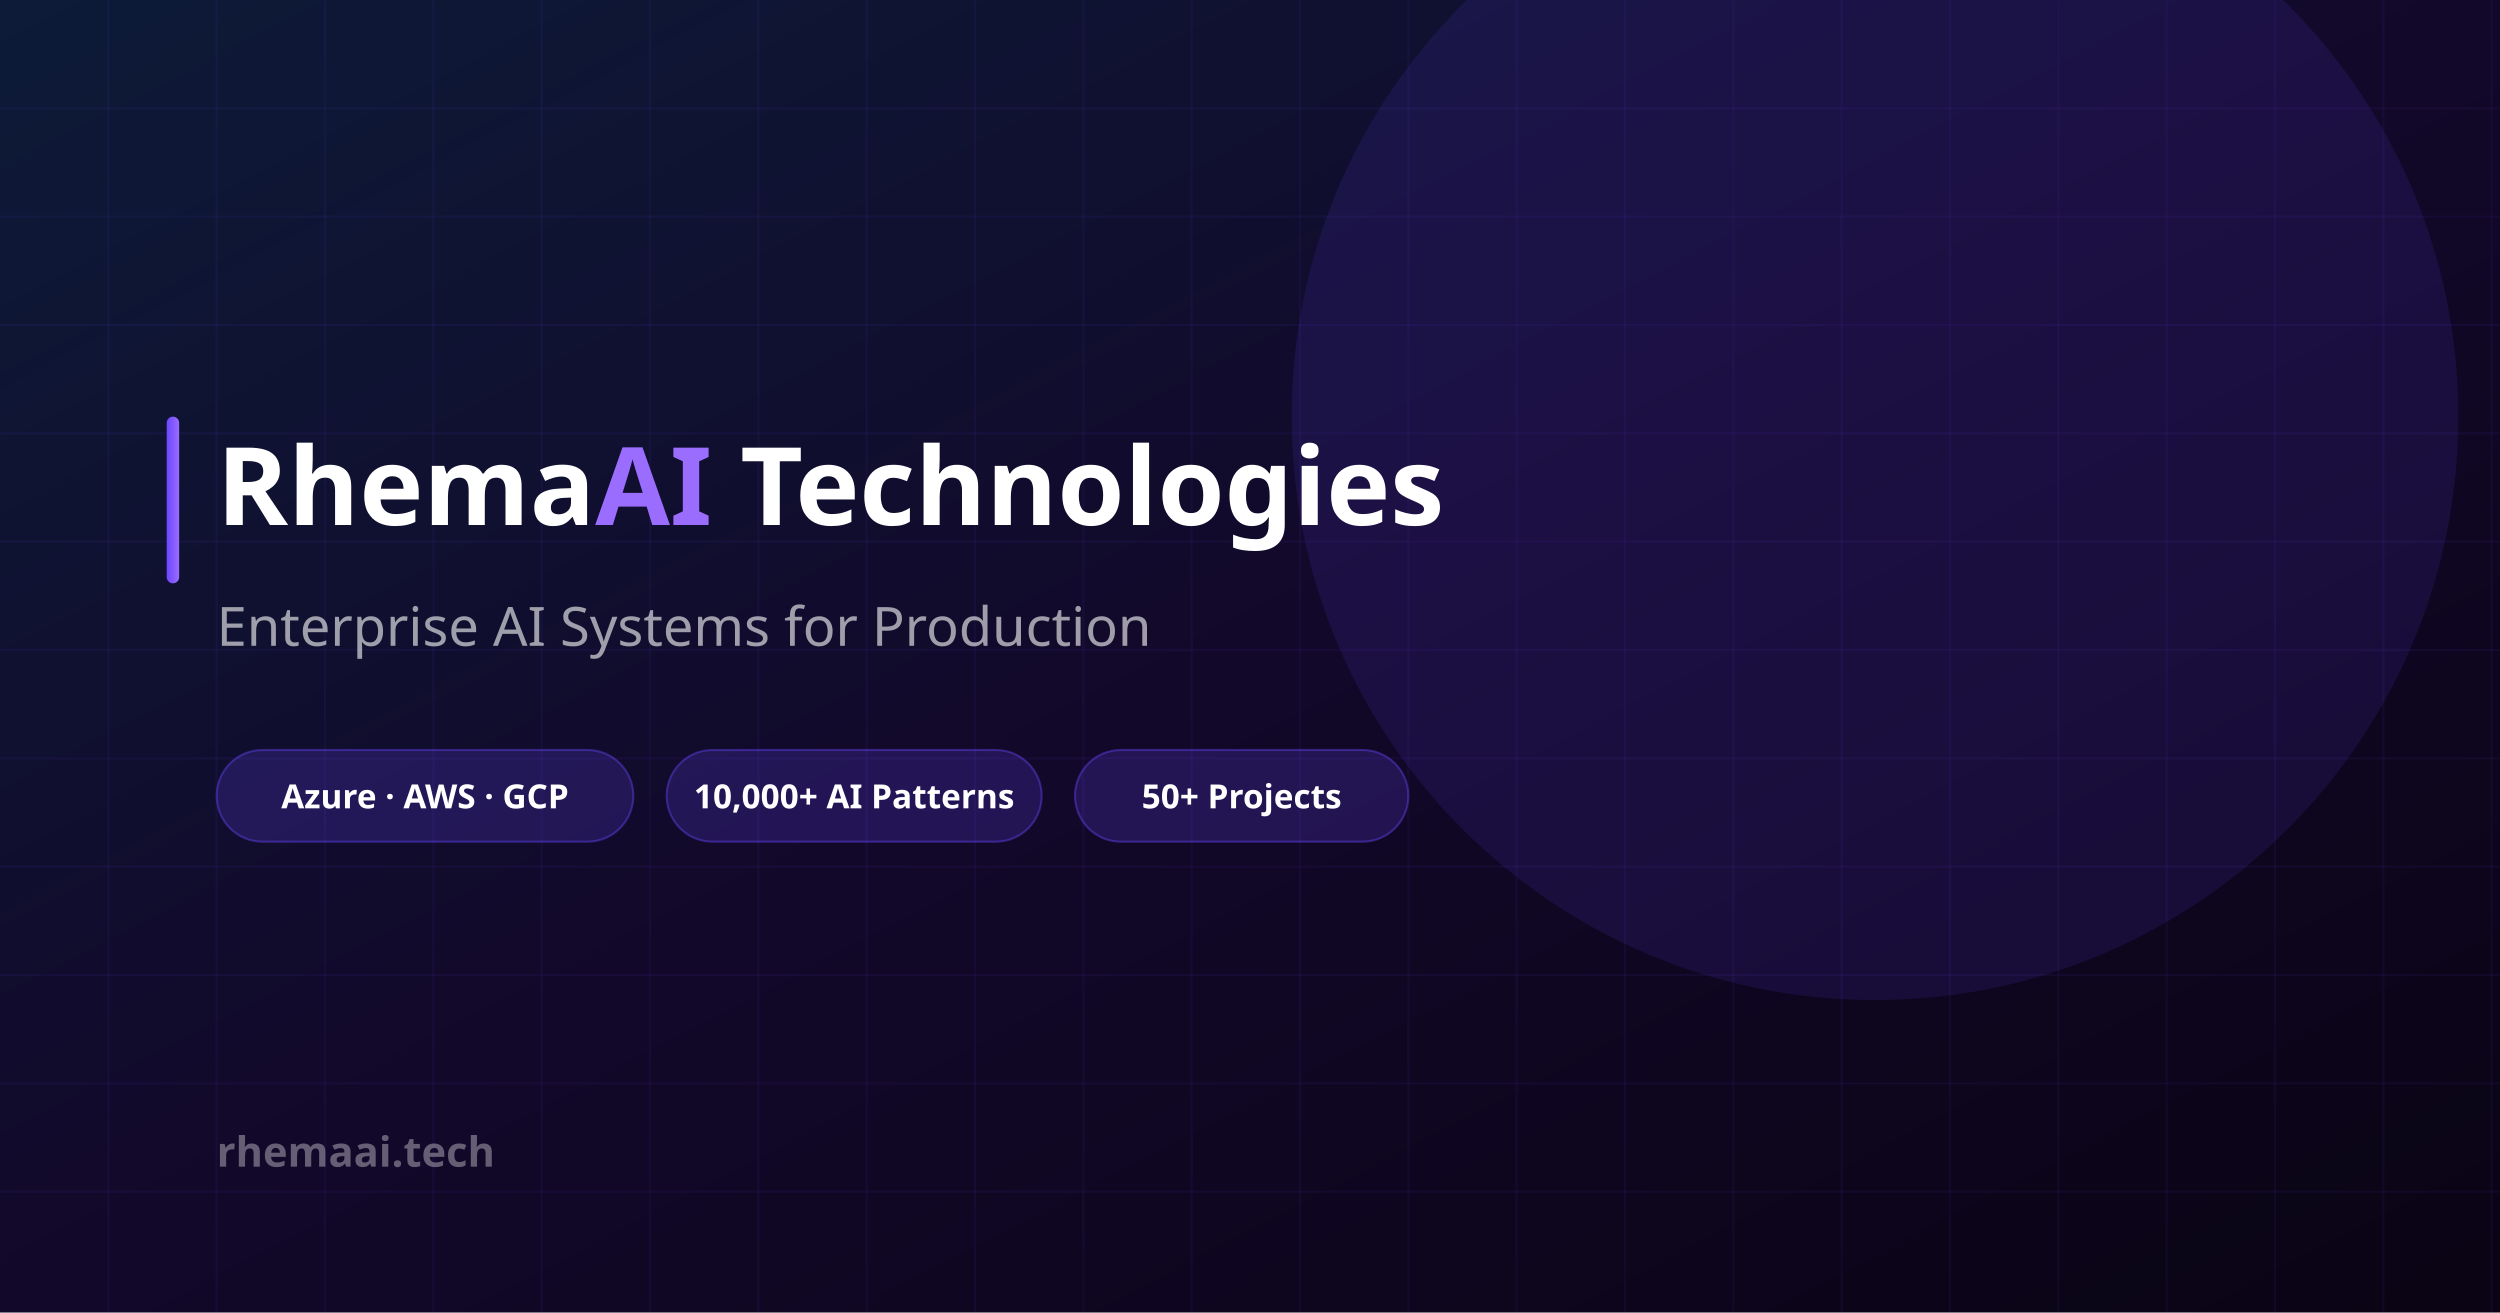
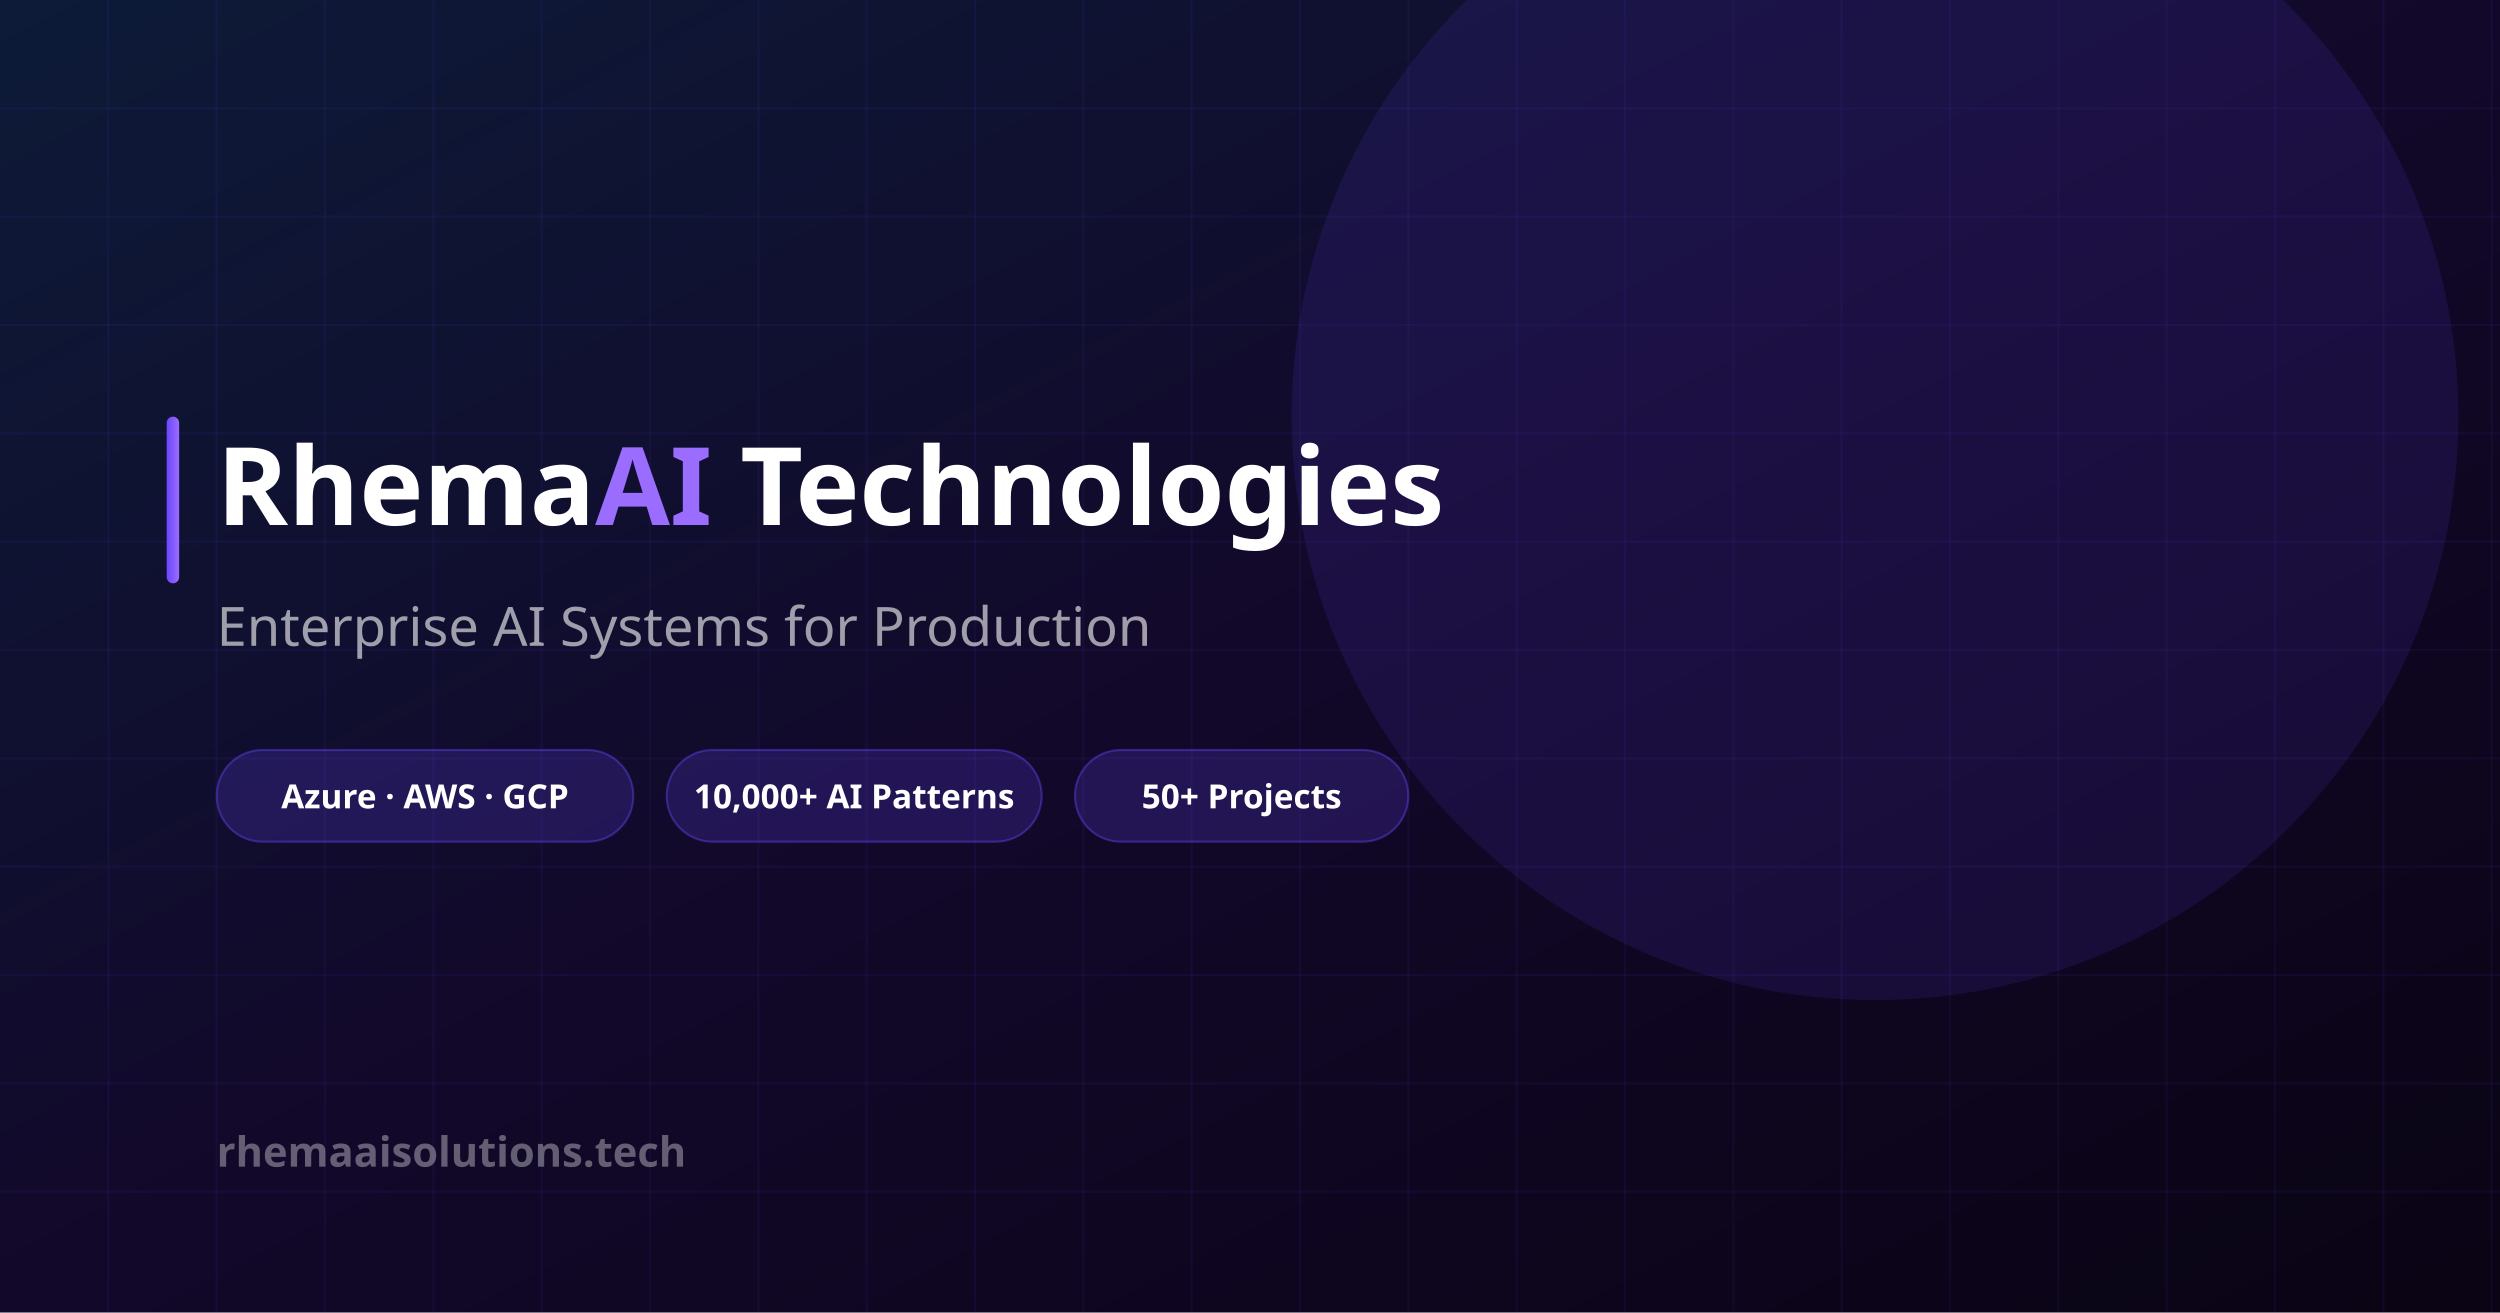
<svg xmlns="http://www.w3.org/2000/svg" width="1200" height="630" viewBox="0 0 1200 630">
  <defs>
    <linearGradient id="bg" x1="0" y1="0" x2="1" y2="1">
      <stop offset="0%" stop-color="#0D1B38" />
      <stop offset="50%" stop-color="#12082A" />
      <stop offset="100%" stop-color="#0A0414" />
    </linearGradient>
    <linearGradient id="accent" x1="0" y1="0" x2="1" y2="0">
      <stop offset="0%" stop-color="#6B46FF" />
      <stop offset="100%" stop-color="#9B6DFF" />
    </linearGradient>
  </defs>
  <rect width="1200" height="630" fill="url(#bg)" />
  <g stroke="#6B46FF" stroke-opacity="0.07" stroke-width="1">
    <line x1="0" y1="52" x2="1200" y2="52" />
    <line x1="0" y1="104" x2="1200" y2="104" />
    <line x1="0" y1="156" x2="1200" y2="156" />
    <line x1="0" y1="208" x2="1200" y2="208" />
    <line x1="0" y1="260" x2="1200" y2="260" />
    <line x1="0" y1="312" x2="1200" y2="312" />
    <line x1="0" y1="364" x2="1200" y2="364" />
    <line x1="0" y1="416" x2="1200" y2="416" />
    <line x1="0" y1="468" x2="1200" y2="468" />
    <line x1="0" y1="520" x2="1200" y2="520" />
    <line x1="0" y1="572" x2="1200" y2="572" />
    <line x1="52" y1="0" x2="52" y2="630" />
    <line x1="104" y1="0" x2="104" y2="630" />
    <line x1="156" y1="0" x2="156" y2="630" />
    <line x1="208" y1="0" x2="208" y2="630" />
    <line x1="260" y1="0" x2="260" y2="630" />
    <line x1="312" y1="0" x2="312" y2="630" />
    <line x1="364" y1="0" x2="364" y2="630" />
    <line x1="416" y1="0" x2="416" y2="630" />
    <line x1="468" y1="0" x2="468" y2="630" />
    <line x1="520" y1="0" x2="520" y2="630" />
    <line x1="572" y1="0" x2="572" y2="630" />
    <line x1="624" y1="0" x2="624" y2="630" />
    <line x1="676" y1="0" x2="676" y2="630" />
    <line x1="728" y1="0" x2="728" y2="630" />
    <line x1="780" y1="0" x2="780" y2="630" />
    <line x1="832" y1="0" x2="832" y2="630" />
    <line x1="884" y1="0" x2="884" y2="630" />
    <line x1="936" y1="0" x2="936" y2="630" />
    <line x1="988" y1="0" x2="988" y2="630" />
    <line x1="1040" y1="0" x2="1040" y2="630" />
    <line x1="1092" y1="0" x2="1092" y2="630" />
    <line x1="1144" y1="0" x2="1144" y2="630" />
    <line x1="1196" y1="0" x2="1196" y2="630" />
  </g>
  <circle cx="900" cy="200" r="280" fill="#6B46FF" fill-opacity="0.12" />
  <rect x="80" y="200" width="6" height="80" rx="3" fill="url(#accent)" />
  <text x="104" y="252" font-family="'Segoe UI',system-ui,sans-serif" font-size="52" font-weight="800" fill="white">
    Rhema<tspan fill="#9B6DFF">AI</tspan> Technologies
  </text>
  <text x="104" y="310" font-family="'Segoe UI',system-ui,sans-serif" font-size="26" fill="rgba(255,255,255,0.6)" font-weight="400">
    Enterprise AI Systems for Production
  </text>
  <rect x="104" y="360" width="200" height="44" rx="22" fill="rgba(107,70,255,0.2)" stroke="rgba(107,70,255,0.4)" stroke-width="1" />
  <text x="204" y="388" font-family="'Segoe UI',system-ui,sans-serif" font-size="16" font-weight="700" fill="white" text-anchor="middle">Azure · AWS · GCP</text>
  <rect x="320" y="360" width="180" height="44" rx="22" fill="rgba(107,70,255,0.2)" stroke="rgba(107,70,255,0.4)" stroke-width="1" />
  <text x="410" y="388" font-family="'Segoe UI',system-ui,sans-serif" font-size="16" font-weight="700" fill="white" text-anchor="middle">10,000+ AI Patterns</text>
  <rect x="516" y="360" width="160" height="44" rx="22" fill="rgba(107,70,255,0.2)" stroke="rgba(107,70,255,0.4)" stroke-width="1" />
  <text x="596" y="388" font-family="'Segoe UI',system-ui,sans-serif" font-size="16" font-weight="700" fill="white" text-anchor="middle">50+ Projects</text>
-   <text x="104" y="560" font-family="'Segoe UI',system-ui,sans-serif" font-size="20" fill="rgba(255,255,255,0.35)" font-weight="600">rhemaai.tech</text>
+   <text x="104" y="560" font-family="'Segoe UI',system-ui,sans-serif" font-size="20" fill="rgba(255,255,255,0.35)" font-weight="600">rhemaaisolutions.tech</text>
</svg>
